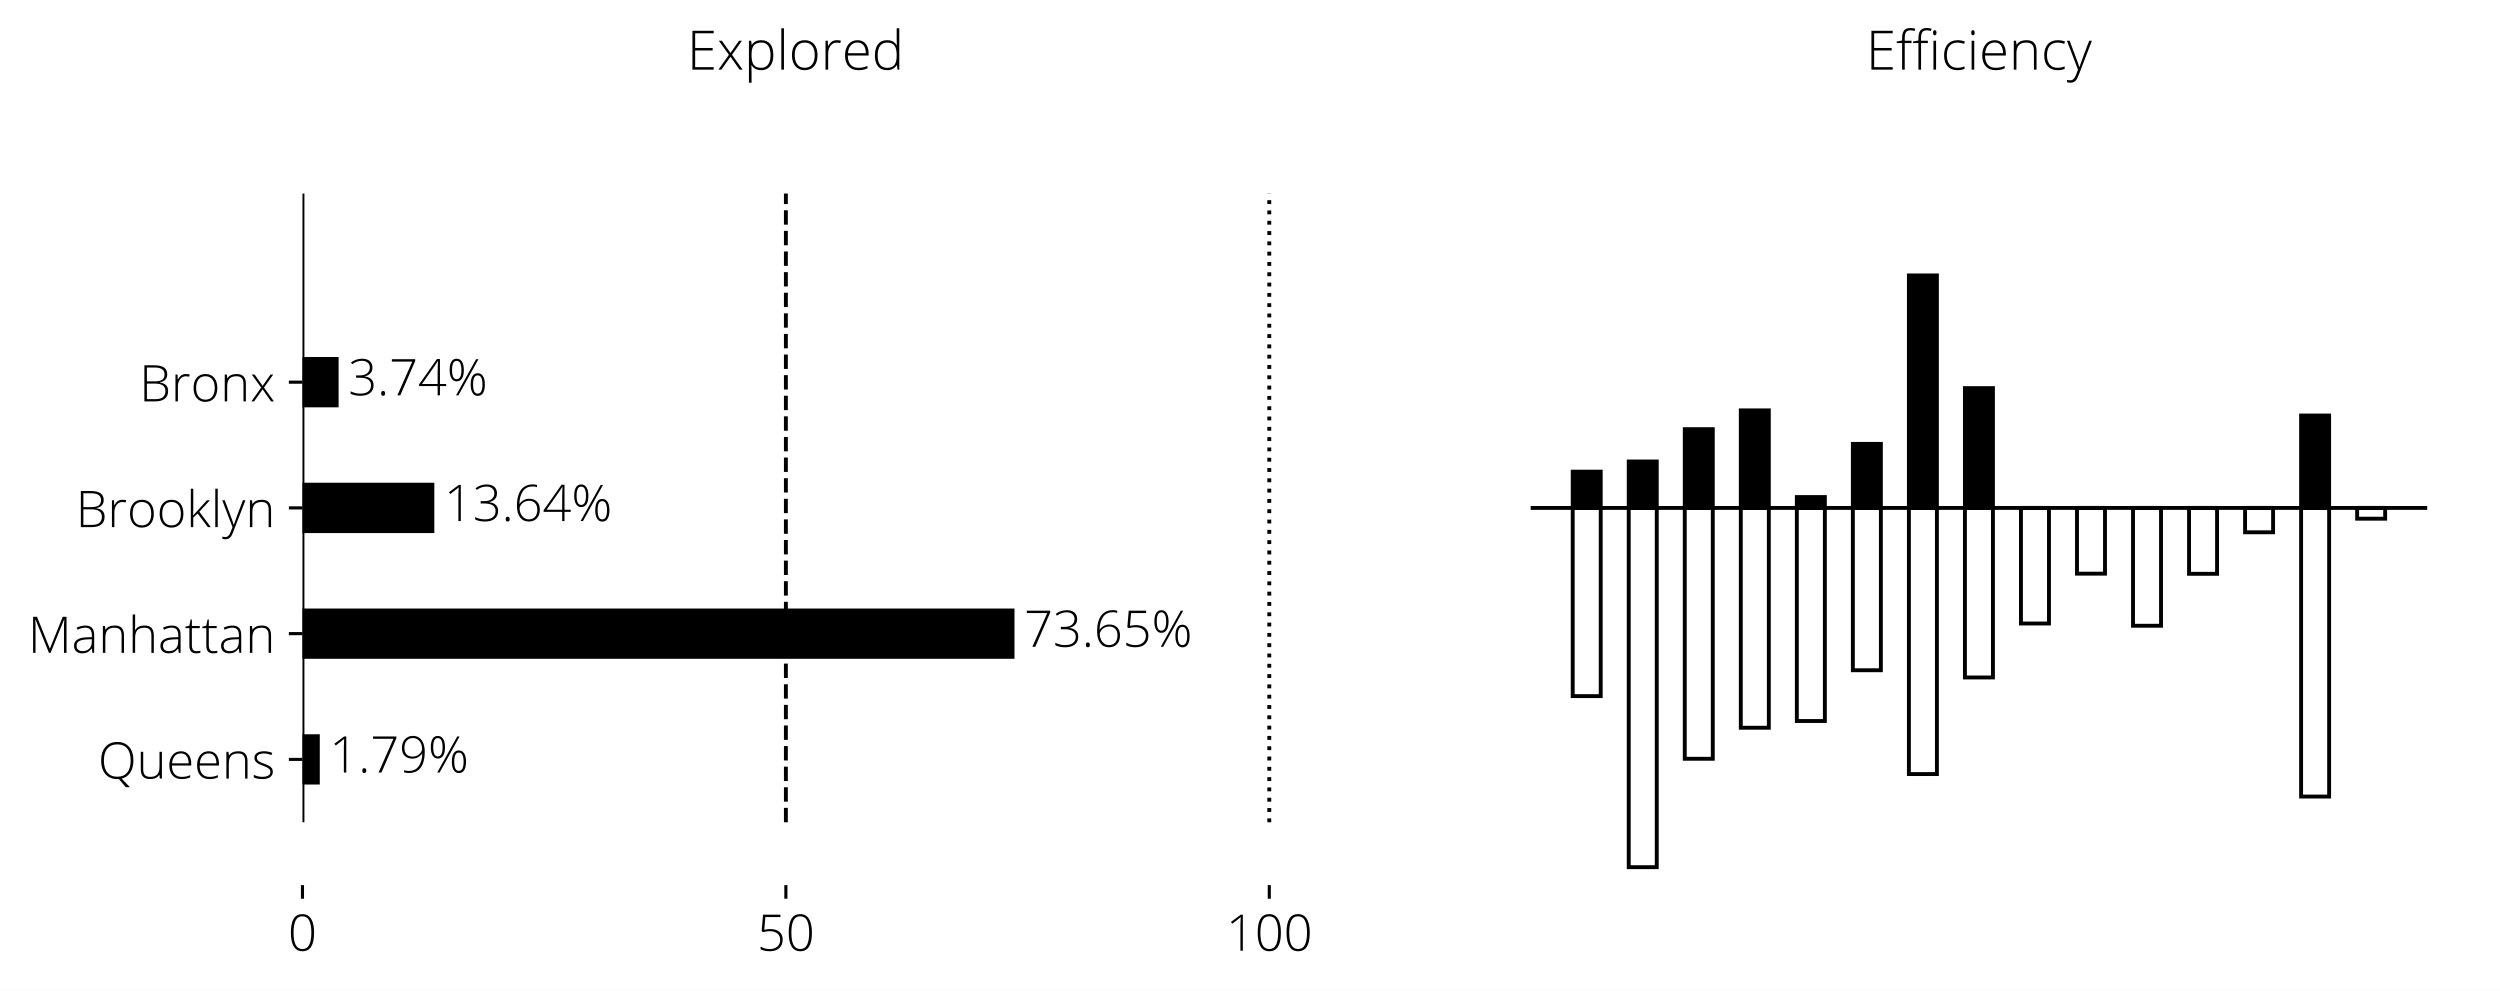
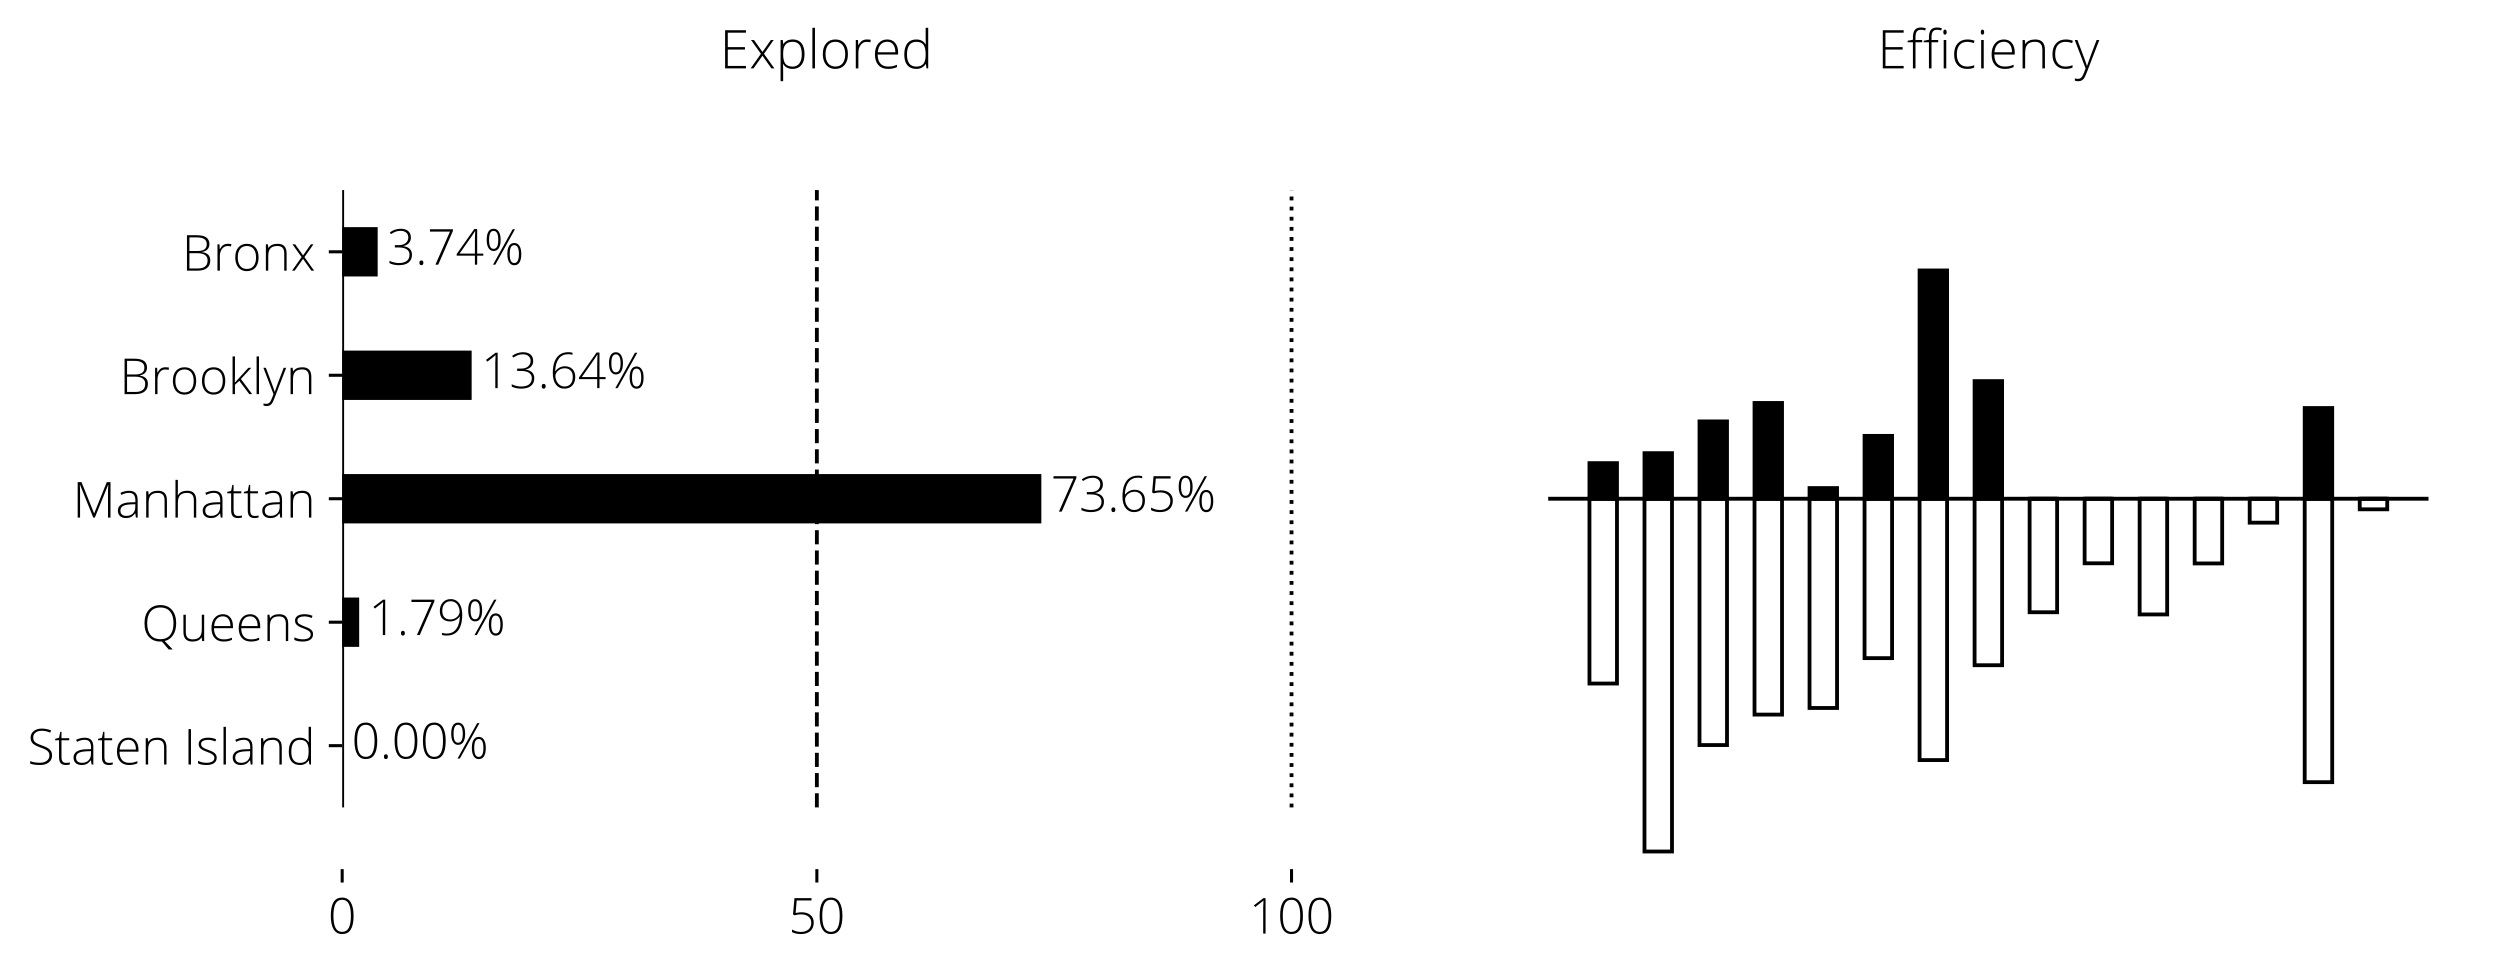
- <svg xmlns="http://www.w3.org/2000/svg" xmlns:xlink="http://www.w3.org/1999/xlink" width="642.994pt" height="254.856pt" viewBox="0 0 642.994 254.856" version="1.1">
+ <svg xmlns="http://www.w3.org/2000/svg" xmlns:xlink="http://www.w3.org/1999/xlink" width="654.828pt" height="254.856pt" viewBox="0 0 654.828 254.856" version="1.1">
  <defs>
    <style type="text/css">*{stroke-linejoin: round; stroke-linecap: butt}</style>
  </defs>
  <g id="figure_1">
    <g id="patch_1">
-       <path d="M 0 254.856  L 642.994 254.856  L 642.994 0  L 0 0  z " style="fill: #ffffff" />
+       <path d="M 0 254.856  L 654.828 254.856  L 654.828 0  L 0 0  z " style="fill: #ffffff" />
    </g>
    <g id="axes_1">
      <g id="patch_2">
-         <path d="M 77.794 227.654  L 331.431 227.654  L 331.431 33.614  L 77.794 33.614  L 77.794 227.654  z " style="fill: none" />
+         <path d="M 89.628 227.654  L 343.265 227.654  L 343.265 33.614  L 89.628 33.614  L 89.628 227.654  z " style="fill: none" />
      </g>
      <g id="patch_3">
-         <path d="M 77.794 201.782  L 82.246 201.782  L 82.246 188.846  L 77.794 188.846  z " clip-path="url(#p5eac865eca)" />
+         <path d="M 89.628 201.782  L 89.628 201.782  L 89.628 188.846  L 89.628 188.846  z " clip-path="url(#pdc3c9a7046)" />
      </g>
      <g id="patch_4">
-         <path d="M 77.794 169.442  L 260.924 169.442  L 260.924 156.506  L 77.794 156.506  z " clip-path="url(#p5eac865eca)" />
+         <path d="M 89.628 169.442  L 94.08 169.442  L 94.08 156.506  L 89.628 156.506  z " clip-path="url(#pdc3c9a7046)" />
      </g>
      <g id="patch_5">
-         <path d="M 77.794 137.102  L 111.706 137.102  L 111.706 124.166  L 77.794 124.166  z " clip-path="url(#p5eac865eca)" />
+         <path d="M 89.628 137.102  L 272.758 137.102  L 272.758 124.166  L 89.628 124.166  z " clip-path="url(#pdc3c9a7046)" />
      </g>
      <g id="patch_6">
-         <path d="M 77.794 104.762  L 87.092 104.762  L 87.092 91.826  L 77.794 91.826  z " clip-path="url(#p5eac865eca)" />
+         <path d="M 89.628 104.762  L 123.54 104.762  L 123.54 91.826  L 89.628 91.826  z " clip-path="url(#pdc3c9a7046)" />
+       </g>
+       <g id="patch_7">
+         <path d="M 89.628 72.422  L 98.926 72.422  L 98.926 59.486  L 89.628 59.486  z " clip-path="url(#pdc3c9a7046)" />
      </g>
      <g id="matplotlib.axis_1">
        <g id="xtick_1">
          <g id="line2d_1">
            <defs>
-               <path id="m9e44360893" d="M 0 0  L 0 3.5  " style="stroke: #000000; stroke-width: 0.8" />
+               <path id="mf86d883613" d="M 0 0  L 0 3.5  " style="stroke: #000000; stroke-width: 0.8" />
            </defs>
            <g>
-               <use xlink:href="#m9e44360893" x="77.794" y="227.654" style="stroke: #000000; stroke-width: 0.8" />
+               <use xlink:href="#mf86d883613" x="89.628" y="227.654" style="stroke: #000000; stroke-width: 0.8" />
            </g>
          </g>
          <g id="text_1">
-             <g transform="translate(74.0843 244.5322) scale(0.13 -0.13)">
+             <g transform="translate(85.91836 244.5322) scale(0.13 -0.13)">
              <defs>
                <path id="OpenSans-Light-30" d="M 3297 2297  Q 3297 1094 2930 515  Q 2563 -63 1819 -63  Q 1103 -63 731 532  Q 359 1128 359 2297  Q 359 3491 720 4066  Q 1081 4641 1819 4641  Q 2541 4641 2919 4045  Q 3297 3450 3297 2297  z M 697 2297  Q 697 1234 975 726  Q 1253 219 1819 219  Q 2409 219 2679 744  Q 2950 1269 2950 2297  Q 2950 3309 2679 3834  Q 2409 4359 1819 4359  Q 1228 4359 962 3834  Q 697 3309 697 2297  z " transform="scale(0.015625)" />
              </defs>
              <use xlink:href="#OpenSans-Light-30" />
            </g>
          </g>
        </g>
        <g id="xtick_2">
          <g id="line2d_2">
            <g>
-               <use xlink:href="#m9e44360893" x="202.126" y="227.654" style="stroke: #000000; stroke-width: 0.8" />
+               <use xlink:href="#mf86d883613" x="213.96" y="227.654" style="stroke: #000000; stroke-width: 0.8" />
            </g>
          </g>
          <g id="text_2">
-             <g transform="translate(194.7058 244.5322) scale(0.13 -0.13)">
+             <g transform="translate(206.5398 244.5322) scale(0.13 -0.13)">
              <defs>
                <path id="OpenSans-Light-35" d="M 1678 2747  Q 2409 2747 2829 2394  Q 3250 2041 3250 1422  Q 3250 719 2812 328  Q 2375 -63 1606 -63  Q 1266 -63 959 4  Q 653 72 447 197  L 447 519  Q 784 347 1046 280  Q 1309 213 1606 213  Q 2206 213 2568 530  Q 2931 847 2931 1388  Q 2931 1897 2578 2187  Q 2225 2478 1619 2478  Q 1213 2478 769 2356  L 581 2478  L 763 4569  L 2963 4569  L 2963 4269  L 1056 4269  L 916 2656  Q 1403 2747 1678 2747  z " transform="scale(0.015625)" />
              </defs>
              <use xlink:href="#OpenSans-Light-35" />
              <use xlink:href="#OpenSans-Light-30" x="57.08" />
            </g>
          </g>
        </g>
        <g id="xtick_3">
          <g id="line2d_3">
            <g>
-               <use xlink:href="#m9e44360893" x="326.457" y="227.654" style="stroke: #000000; stroke-width: 0.8" />
+               <use xlink:href="#mf86d883613" x="338.292" y="227.654" style="stroke: #000000; stroke-width: 0.8" />
            </g>
          </g>
          <g id="text_3">
-             <g transform="translate(315.3272 244.5322) scale(0.13 -0.13)">
+             <g transform="translate(327.1613 244.5322) scale(0.13 -0.13)">
              <defs>
                <path id="OpenSans-Light-31" d="M 2131 0  L 1825 0  L 1825 3328  Q 1825 3781 1863 4269  Q 1816 4222 1766 4178  Q 1716 4134 800 3419  L 622 3641  L 1863 4569  L 2131 4569  L 2131 0  z " transform="scale(0.015625)" />
              </defs>
              <use xlink:href="#OpenSans-Light-31" />
              <use xlink:href="#OpenSans-Light-30" x="57.08" />
              <use xlink:href="#OpenSans-Light-30" x="114.16" />
            </g>
          </g>
        </g>
      </g>
      <g id="matplotlib.axis_2">
        <g id="ytick_1">
          <g id="line2d_4">
            <defs>
-               <path id="m4285a553c4" d="M 0 0  L -3.5 0  " style="stroke: #000000; stroke-width: 0.8" />
+               <path id="m46cd24f8c4" d="M 0 0  L -3.5 0  " style="stroke: #000000; stroke-width: 0.8" />
            </defs>
            <g>
-               <use xlink:href="#m4285a553c4" x="77.794" y="195.314" style="stroke: #000000; stroke-width: 0.8" />
+               <use xlink:href="#m46cd24f8c4" x="89.628" y="195.314" style="stroke: #000000; stroke-width: 0.8" />
            </g>
          </g>
          <g id="text_4">
-             <g transform="translate(25.19687 200.2532) scale(0.13 -0.13)">
+             <g transform="translate(7.2 200.2532) scale(0.13 -0.13)">
+               <defs>
+                 <path id="OpenSans-Light-53" d="M 3169 1178  Q 3169 606 2748 271  Q 2328 -63 1631 -63  Q 794 -63 347 122  L 347 441  Q 841 231 1606 231  Q 2169 231 2498 489  Q 2828 747 2828 1166  Q 2828 1425 2718 1595  Q 2609 1766 2362 1906  Q 2116 2047 1638 2209  Q 938 2450 670 2729  Q 403 3009 403 3475  Q 403 3988 804 4311  Q 1206 4634 1838 4634  Q 2481 4634 3047 4391  L 2931 4116  Q 2363 4353 1844 4353  Q 1338 4353 1038 4118  Q 738 3884 738 3481  Q 738 3228 830 3065  Q 922 2903 1131 2773  Q 1341 2644 1850 2463  Q 2384 2278 2653 2104  Q 2922 1931 3045 1711  Q 3169 1491 3169 1178  z " transform="scale(0.015625)" />
+                 <path id="OpenSans-Light-74" d="M 1466 213  Q 1759 213 1978 263  L 1978 13  Q 1753 -63 1459 -63  Q 1009 -63 795 178  Q 581 419 581 934  L 581 3128  L 78 3128  L 78 3309  L 581 3450  L 738 4219  L 897 4219  L 897 3397  L 1894 3397  L 1894 3128  L 897 3128  L 897 978  Q 897 588 1034 400  Q 1172 213 1466 213  z " transform="scale(0.015625)" />
+                 <path id="OpenSans-Light-61" d="M 2631 0  L 2553 538  L 2528 538  Q 2272 209 2001 73  Q 1731 -63 1363 -63  Q 863 -63 584 193  Q 306 450 306 903  Q 306 1400 720 1675  Q 1134 1950 1919 1966  L 2566 1984  L 2566 2209  Q 2566 2694 2369 2941  Q 2172 3188 1734 3188  Q 1263 3188 756 2925  L 641 3194  Q 1200 3456 1747 3456  Q 2306 3456 2582 3165  Q 2859 2875 2859 2259  L 2859 0  L 2631 0  z M 1381 219  Q 1925 219 2239 530  Q 2553 841 2553 1394  L 2553 1728  L 1959 1703  Q 1244 1669 939 1480  Q 634 1291 634 891  Q 634 572 829 395  Q 1025 219 1381 219  z " transform="scale(0.015625)" />
+                 <path id="OpenSans-Light-65" d="M 1941 -63  Q 1200 -63 786 393  Q 372 850 372 1672  Q 372 2484 772 2973  Q 1172 3463 1850 3463  Q 2450 3463 2797 3044  Q 3144 2625 3144 1906  L 3144 1656  L 697 1656  Q 703 956 1023 587  Q 1344 219 1941 219  Q 2231 219 2451 259  Q 2672 300 3009 434  L 3009 153  Q 2722 28 2478 -17  Q 2234 -63 1941 -63  z M 1850 3188  Q 1359 3188 1062 2864  Q 766 2541 716 1931  L 2816 1931  Q 2816 2522 2559 2855  Q 2303 3188 1850 3188  z " transform="scale(0.015625)" />
+                 <path id="OpenSans-Light-6e" d="M 2938 0  L 2938 2203  Q 2938 2716 2722 2948  Q 2506 3181 2053 3181  Q 1444 3181 1161 2873  Q 878 2566 878 1875  L 878 0  L 569 0  L 569 3397  L 831 3397  L 891 2931  L 909 2931  Q 1241 3463 2088 3463  Q 3244 3463 3244 2222  L 3244 0  L 2938 0  z " transform="scale(0.015625)" />
+                 <path id="OpenSans-Light-20" transform="scale(0.015625)" />
+                 <path id="OpenSans-Light-49" d="M 647 0  L 647 4569  L 966 4569  L 966 0  L 647 0  z " transform="scale(0.015625)" />
+                 <path id="OpenSans-Light-73" d="M 2675 884  Q 2675 428 2328 182  Q 1981 -63 1344 -63  Q 663 -63 263 147  L 263 481  Q 775 225 1344 225  Q 1847 225 2108 392  Q 2369 559 2369 838  Q 2369 1094 2161 1269  Q 1953 1444 1478 1613  Q 969 1797 762 1930  Q 556 2063 451 2230  Q 347 2397 347 2638  Q 347 3019 667 3241  Q 988 3463 1563 3463  Q 2113 3463 2606 3256  L 2491 2975  Q 1991 3181 1563 3181  Q 1147 3181 903 3043  Q 659 2906 659 2663  Q 659 2397 848 2237  Q 1038 2078 1588 1881  Q 2047 1716 2256 1583  Q 2466 1450 2570 1281  Q 2675 1113 2675 884  z " transform="scale(0.015625)" />
+                 <path id="OpenSans-Light-6c" d="M 878 0  L 569 0  L 569 4863  L 878 4863  L 878 0  z " transform="scale(0.015625)" />
+                 <path id="OpenSans-Light-64" d="M 1813 3463  Q 2181 3463 2450 3328  Q 2719 3194 2931 2869  L 2950 2869  Q 2931 3263 2931 3641  L 2931 4863  L 3238 4863  L 3238 0  L 3034 0  L 2956 519  L 2931 519  Q 2544 -63 1819 -63  Q 1116 -63 744 375  Q 372 813 372 1650  Q 372 2531 740 2997  Q 1109 3463 1813 3463  z M 1813 3181  Q 1256 3181 976 2790  Q 697 2400 697 1656  Q 697 213 1819 213  Q 2394 213 2662 547  Q 2931 881 2931 1650  L 2931 1703  Q 2931 2491 2667 2836  Q 2403 3181 1813 3181  z " transform="scale(0.015625)" />
+               </defs>
+               <use xlink:href="#OpenSans-Light-53" />
+               <use xlink:href="#OpenSans-Light-74" x="54.492" />
+               <use xlink:href="#OpenSans-Light-61" x="87.988" />
+               <use xlink:href="#OpenSans-Light-74" x="140.967" />
+               <use xlink:href="#OpenSans-Light-65" x="174.463" />
+               <use xlink:href="#OpenSans-Light-6e" x="229.346" />
+               <use xlink:href="#OpenSans-Light-20" x="288.33" />
+               <use xlink:href="#OpenSans-Light-49" x="314.307" />
+               <use xlink:href="#OpenSans-Light-73" x="339.502" />
+               <use xlink:href="#OpenSans-Light-6c" x="386.084" />
+               <use xlink:href="#OpenSans-Light-61" x="408.691" />
+               <use xlink:href="#OpenSans-Light-6e" x="461.67" />
+               <use xlink:href="#OpenSans-Light-64" x="520.654" />
+             </g>
+           </g>
+         </g>
+         <g id="ytick_2">
+           <g id="line2d_5">
+             <g>
+               <use xlink:href="#m46cd24f8c4" x="89.628" y="162.974" style="stroke: #000000; stroke-width: 0.8" />
+             </g>
+           </g>
+           <g id="text_5">
+             <g transform="translate(37.03094 167.9132) scale(0.13 -0.13)">
              <defs>
                <path id="OpenSans-Light-51" d="M 4488 2291  Q 4488 1372 4094 770  Q 3700 169 3003 0  L 4044 -1088  L 3525 -1088  L 2644 -56  L 2541 -63  L 2444 -63  Q 1491 -63 947 570  Q 403 1203 403 2297  Q 403 3388 951 4014  Q 1500 4641 2450 4641  Q 3406 4641 3947 4011  Q 4488 3381 4488 2291  z M 750 2291  Q 750 1309 1187 773  Q 1625 238 2444 238  Q 3269 238 3705 769  Q 4141 1300 4141 2291  Q 4141 3278 3705 3804  Q 3269 4331 2450 4331  Q 1634 4331 1192 3800  Q 750 3269 750 2291  z " transform="scale(0.015625)" />
                <path id="OpenSans-Light-75" d="M 838 3397  L 838 1197  Q 838 684 1053 451  Q 1269 219 1722 219  Q 2328 219 2614 525  Q 2900 831 2900 1522  L 2900 3397  L 3206 3397  L 3206 0  L 2944 0  L 2888 469  L 2869 469  Q 2538 -63 1691 -63  Q 531 -63 531 1178  L 531 3397  L 838 3397  z " transform="scale(0.015625)" />
-                 <path id="OpenSans-Light-65" d="M 1941 -63  Q 1200 -63 786 393  Q 372 850 372 1672  Q 372 2484 772 2973  Q 1172 3463 1850 3463  Q 2450 3463 2797 3044  Q 3144 2625 3144 1906  L 3144 1656  L 697 1656  Q 703 956 1023 587  Q 1344 219 1941 219  Q 2231 219 2451 259  Q 2672 300 3009 434  L 3009 153  Q 2722 28 2478 -17  Q 2234 -63 1941 -63  z M 1850 3188  Q 1359 3188 1062 2864  Q 766 2541 716 1931  L 2816 1931  Q 2816 2522 2559 2855  Q 2303 3188 1850 3188  z " transform="scale(0.015625)" />
-                 <path id="OpenSans-Light-6e" d="M 2938 0  L 2938 2203  Q 2938 2716 2722 2948  Q 2506 3181 2053 3181  Q 1444 3181 1161 2873  Q 878 2566 878 1875  L 878 0  L 569 0  L 569 3397  L 831 3397  L 891 2931  L 909 2931  Q 1241 3463 2088 3463  Q 3244 3463 3244 2222  L 3244 0  L 2938 0  z " transform="scale(0.015625)" />
-                 <path id="OpenSans-Light-73" d="M 2675 884  Q 2675 428 2328 182  Q 1981 -63 1344 -63  Q 663 -63 263 147  L 263 481  Q 775 225 1344 225  Q 1847 225 2108 392  Q 2369 559 2369 838  Q 2369 1094 2161 1269  Q 1953 1444 1478 1613  Q 969 1797 762 1930  Q 556 2063 451 2230  Q 347 2397 347 2638  Q 347 3019 667 3241  Q 988 3463 1563 3463  Q 2113 3463 2606 3256  L 2491 2975  Q 1991 3181 1563 3181  Q 1147 3181 903 3043  Q 659 2906 659 2663  Q 659 2397 848 2237  Q 1038 2078 1588 1881  Q 2047 1716 2256 1583  Q 2466 1450 2570 1281  Q 2675 1113 2675 884  z " transform="scale(0.015625)" />
              </defs>
              <use xlink:href="#OpenSans-Light-51" />
              <use xlink:href="#OpenSans-Light-75" x="76.416" />
              <use xlink:href="#OpenSans-Light-65" x="135.4" />
              <use xlink:href="#OpenSans-Light-65" x="190.283" />
              <use xlink:href="#OpenSans-Light-6e" x="245.166" />
              <use xlink:href="#OpenSans-Light-73" x="304.15" />
            </g>
          </g>
        </g>
-         <g id="ytick_2">
-           <g id="line2d_5">
-             <g>
-               <use xlink:href="#m4285a553c4" x="77.794" y="162.974" style="stroke: #000000; stroke-width: 0.8" />
-             </g>
-           </g>
-           <g id="text_5">
-             <g transform="translate(7.2 167.9132) scale(0.13 -0.13)">
+         <g id="ytick_3">
+           <g id="line2d_6">
+             <g>
+               <use xlink:href="#m46cd24f8c4" x="89.628" y="130.634" style="stroke: #000000; stroke-width: 0.8" />
+             </g>
+           </g>
+           <g id="text_6">
+             <g transform="translate(19.03406 135.5732) scale(0.13 -0.13)">
              <defs>
                <path id="OpenSans-Light-4d" d="M 2656 0  L 953 4219  L 928 4219  Q 953 3831 953 3425  L 953 0  L 647 0  L 647 4569  L 1141 4569  L 2759 550  L 2778 550  L 4397 4569  L 4878 4569  L 4878 0  L 4556 0  L 4556 3463  Q 4556 3825 4594 4213  L 4569 4213  L 2859 0  L 2656 0  z " transform="scale(0.015625)" />
-                 <path id="OpenSans-Light-61" d="M 2631 0  L 2553 538  L 2528 538  Q 2272 209 2001 73  Q 1731 -63 1363 -63  Q 863 -63 584 193  Q 306 450 306 903  Q 306 1400 720 1675  Q 1134 1950 1919 1966  L 2566 1984  L 2566 2209  Q 2566 2694 2369 2941  Q 2172 3188 1734 3188  Q 1263 3188 756 2925  L 641 3194  Q 1200 3456 1747 3456  Q 2306 3456 2582 3165  Q 2859 2875 2859 2259  L 2859 0  L 2631 0  z M 1381 219  Q 1925 219 2239 530  Q 2553 841 2553 1394  L 2553 1728  L 1959 1703  Q 1244 1669 939 1480  Q 634 1291 634 891  Q 634 572 829 395  Q 1025 219 1381 219  z " transform="scale(0.015625)" />
                <path id="OpenSans-Light-68" d="M 2938 0  L 2938 2203  Q 2938 2716 2722 2948  Q 2506 3181 2053 3181  Q 1444 3181 1161 2873  Q 878 2566 878 1875  L 878 0  L 569 0  L 569 4863  L 878 4863  L 878 3316  L 863 2881  L 884 2881  Q 1075 3188 1365 3325  Q 1656 3463 2088 3463  Q 3244 3463 3244 2222  L 3244 0  L 2938 0  z " transform="scale(0.015625)" />
-                 <path id="OpenSans-Light-74" d="M 1466 213  Q 1759 213 1978 263  L 1978 13  Q 1753 -63 1459 -63  Q 1009 -63 795 178  Q 581 419 581 934  L 581 3128  L 78 3128  L 78 3309  L 581 3450  L 738 4219  L 897 4219  L 897 3397  L 1894 3397  L 1894 3128  L 897 3128  L 897 978  Q 897 588 1034 400  Q 1172 213 1466 213  z " transform="scale(0.015625)" />
              </defs>
              <use xlink:href="#OpenSans-Light-4d" />
              <use xlink:href="#OpenSans-Light-61" x="86.279" />
              <use xlink:href="#OpenSans-Light-6e" x="139.258" />
              <use xlink:href="#OpenSans-Light-68" x="198.242" />
              <use xlink:href="#OpenSans-Light-61" x="257.227" />
              <use xlink:href="#OpenSans-Light-74" x="310.205" />
              <use xlink:href="#OpenSans-Light-74" x="343.701" />
              <use xlink:href="#OpenSans-Light-61" x="377.197" />
              <use xlink:href="#OpenSans-Light-6e" x="430.176" />
            </g>
          </g>
        </g>
-         <g id="ytick_3">
-           <g id="line2d_6">
-             <g>
-               <use xlink:href="#m4285a553c4" x="77.794" y="130.634" style="stroke: #000000; stroke-width: 0.8" />
-             </g>
-           </g>
-           <g id="text_6">
-             <g transform="translate(19.48297 135.5732) scale(0.13 -0.13)">
+         <g id="ytick_4">
+           <g id="line2d_7">
+             <g>
+               <use xlink:href="#m46cd24f8c4" x="89.628" y="98.294" style="stroke: #000000; stroke-width: 0.8" />
+             </g>
+           </g>
+           <g id="text_7">
+             <g transform="translate(31.31703 103.2332) scale(0.13 -0.13)">
              <defs>
                <path id="OpenSans-Light-42" d="M 647 4569  L 1900 4569  Q 2747 4569 3144 4281  Q 3541 3994 3541 3413  Q 3541 3016 3298 2752  Q 3056 2488 2591 2413  L 2591 2394  Q 3138 2313 3395 2048  Q 3653 1784 3653 1313  Q 3653 681 3234 340  Q 2816 0 2047 0  L 647 0  L 647 4569  z M 966 2534  L 1972 2534  Q 2616 2534 2908 2748  Q 3200 2963 3200 3419  Q 3200 3875 2870 4081  Q 2541 4288 1888 4288  L 966 4288  L 966 2534  z M 966 2253  L 966 281  L 2041 281  Q 3309 281 3309 1313  Q 3309 2253 1972 2253  L 966 2253  z " transform="scale(0.015625)" />
                <path id="OpenSans-Light-72" d="M 1906 3463  Q 2122 3463 2369 3419  L 2309 3122  Q 2097 3175 1869 3175  Q 1434 3175 1156 2806  Q 878 2438 878 1875  L 878 0  L 569 0  L 569 3397  L 831 3397  L 863 2784  L 884 2784  Q 1094 3159 1331 3311  Q 1569 3463 1906 3463  z " transform="scale(0.015625)" />
                <path id="OpenSans-Light-6f" d="M 3378 1703  Q 3378 872 2975 404  Q 2572 -63 1863 -63  Q 1416 -63 1075 153  Q 734 369 553 772  Q 372 1175 372 1703  Q 372 2534 775 2998  Q 1178 3463 1881 3463  Q 2581 3463 2979 2992  Q 3378 2522 3378 1703  z M 697 1703  Q 697 1003 1005 611  Q 1313 219 1875 219  Q 2438 219 2745 611  Q 3053 1003 3053 1703  Q 3053 2406 2742 2793  Q 2431 3181 1869 3181  Q 1306 3181 1001 2795  Q 697 2409 697 1703  z " transform="scale(0.015625)" />
                <path id="OpenSans-Light-6b" d="M 872 1491  L 2606 3397  L 2981 3397  L 1644 1947  L 3097 0  L 2725 0  L 1434 1716  L 878 1209  L 878 0  L 569 0  L 569 4863  L 878 4863  L 878 2425  L 856 1491  L 872 1491  z " transform="scale(0.015625)" />
-                 <path id="OpenSans-Light-6c" d="M 878 0  L 569 0  L 569 4863  L 878 4863  L 878 0  z " transform="scale(0.015625)" />
                <path id="OpenSans-Light-79" d="M 0 3397  L 319 3397  L 1038 1491  Q 1366 613 1453 306  L 1472 306  Q 1603 709 1900 1509  L 2619 3397  L 2938 3397  L 1416 -550  Q 1231 -1031 1106 -1200  Q 981 -1369 814 -1453  Q 647 -1538 409 -1538  Q 231 -1538 13 -1472  L 13 -1203  Q 194 -1253 403 -1253  Q 563 -1253 684 -1178  Q 806 -1103 904 -945  Q 1003 -788 1133 -445  Q 1263 -103 1300 0  L 0 3397  z " transform="scale(0.015625)" />
              </defs>
              <use xlink:href="#OpenSans-Light-42" />
              <use xlink:href="#OpenSans-Light-72" x="62.695" />
              <use xlink:href="#OpenSans-Light-6f" x="101.611" />
              <use xlink:href="#OpenSans-Light-6f" x="160.205" />
              <use xlink:href="#OpenSans-Light-6b" x="218.799" />
              <use xlink:href="#OpenSans-Light-6c" x="267.188" />
              <use xlink:href="#OpenSans-Light-79" x="289.795" />
              <use xlink:href="#OpenSans-Light-6e" x="335.693" />
            </g>
          </g>
        </g>
-         <g id="ytick_4">
-           <g id="line2d_7">
-             <g>
-               <use xlink:href="#m4285a553c4" x="77.794" y="98.294" style="stroke: #000000; stroke-width: 0.8" />
-             </g>
-           </g>
-           <g id="text_7">
-             <g transform="translate(35.82234 103.2332) scale(0.13 -0.13)">
+         <g id="ytick_5">
+           <g id="line2d_8">
+             <g>
+               <use xlink:href="#m46cd24f8c4" x="89.628" y="65.954" style="stroke: #000000; stroke-width: 0.8" />
+             </g>
+           </g>
+           <g id="text_8">
+             <g transform="translate(47.65641 70.89317) scale(0.13 -0.13)">
              <defs>
                <path id="OpenSans-Light-78" d="M 1403 1747  L 219 3397  L 575 3397  L 1588 1966  L 2591 3397  L 2931 3397  L 1766 1747  L 3016 0  L 2656 0  L 1588 1516  L 513 0  L 172 0  L 1403 1747  z " transform="scale(0.015625)" />
              </defs>
              <use xlink:href="#OpenSans-Light-42" />
              <use xlink:href="#OpenSans-Light-72" x="62.695" />
              <use xlink:href="#OpenSans-Light-6f" x="101.611" />
              <use xlink:href="#OpenSans-Light-6e" x="160.205" />
              <use xlink:href="#OpenSans-Light-78" x="219.189" />
            </g>
          </g>
        </g>
      </g>
      <g id="LineCollection_1">
-         <path d="M 77.794 211.484  L 77.794 49.784  " clip-path="url(#p5eac865eca)" style="fill: none; stroke: #000000" />
+         <path d="M 89.628 211.484  L 89.628 49.784  " clip-path="url(#pdc3c9a7046)" style="fill: none; stroke: #000000" />
      </g>
      <g id="LineCollection_2">
-         <path d="M 202.126 211.484  L 202.126 49.784  " clip-path="url(#p5eac865eca)" style="fill: none; stroke-dasharray: 3.7,1.6; stroke-dashoffset: 0; stroke: #000000" />
+         <path d="M 213.96 211.484  L 213.96 49.784  " clip-path="url(#pdc3c9a7046)" style="fill: none; stroke-dasharray: 3.7,1.6; stroke-dashoffset: 0; stroke: #000000" />
      </g>
      <g id="LineCollection_3">
-         <path d="M 326.457 211.484  L 326.457 49.784  " clip-path="url(#p5eac865eca)" style="fill: none; stroke-dasharray: 1,1.65; stroke-dashoffset: 0; stroke: #000000" />
-       </g>
-       <g id="text_8">
-         <g transform="translate(84.73274 198.6911) scale(0.13 -0.13)">
+         <path d="M 338.292 211.484  L 338.292 49.784  " clip-path="url(#pdc3c9a7046)" style="fill: none; stroke-dasharray: 1,1.65; stroke-dashoffset: 0; stroke: #000000" />
+       </g>
+       <g id="text_9">
+         <g transform="translate(92.11507 198.6911) scale(0.13 -0.13)">
          <defs>
            <path id="OpenSans-Light-2e" d="M 506 244  Q 506 550 756 550  Q 1013 550 1013 244  Q 1013 -63 756 -63  Q 506 -63 506 244  z " transform="scale(0.015625)" />
+             <path id="OpenSans-Light-25" d="M 659 3206  Q 659 2625 800 2333  Q 941 2041 1241 2041  Q 1844 2041 1844 3206  Q 1844 3781 1689 4070  Q 1534 4359 1241 4359  Q 941 4359 800 4070  Q 659 3781 659 3206  z M 2150 3206  Q 2150 2500 1915 2133  Q 1681 1766 1241 1766  Q 825 1766 589 2142  Q 353 2519 353 3206  Q 353 3903 578 4268  Q 803 4634 1241 4634  Q 1675 4634 1912 4257  Q 2150 3881 2150 3206  z M 3322 1369  Q 3322 791 3462 502  Q 3603 213 3903 213  Q 4506 213 4506 1369  Q 4506 2522 3903 2522  Q 3603 2522 3462 2236  Q 3322 1950 3322 1369  z M 4813 1369  Q 4813 663 4581 295  Q 4350 -72 3909 -72  Q 3484 -72 3250 308  Q 3016 688 3016 1369  Q 3016 2072 3245 2434  Q 3475 2797 3909 2797  Q 4338 2797 4575 2422  Q 4813 2047 4813 1369  z M 4000 4569  L 1466 0  L 1166 0  L 3700 4569  L 4000 4569  z " transform="scale(0.015625)" />
+           </defs>
+           <use xlink:href="#OpenSans-Light-30" />
+           <use xlink:href="#OpenSans-Light-2e" x="57.08" />
+           <use xlink:href="#OpenSans-Light-30" x="80.859" />
+           <use xlink:href="#OpenSans-Light-30" x="137.939" />
+           <use xlink:href="#OpenSans-Light-25" x="195.02" />
+         </g>
+       </g>
+       <g id="text_10">
+         <g transform="translate(96.5668 166.3511) scale(0.13 -0.13)">
+           <defs>
            <path id="OpenSans-Light-37" d="M 1044 0  L 2925 4269  L 341 4269  L 341 4569  L 3297 4569  L 3297 4341  L 1409 0  L 1044 0  z " transform="scale(0.015625)" />
            <path id="OpenSans-Light-39" d="M 3238 2631  Q 3238 1731 3002 1125  Q 2766 519 2314 228  Q 1863 -63 1222 -63  Q 897 -63 622 19  L 622 288  Q 756 244 945 220  Q 1134 197 1234 197  Q 2006 197 2443 755  Q 2881 1313 2931 2381  L 2894 2381  Q 2666 2081 2350 1920  Q 2034 1759 1691 1759  Q 1056 1759 701 2109  Q 347 2459 347 3103  Q 347 3791 736 4216  Q 1125 4641 1747 4641  Q 2197 4641 2534 4405  Q 2872 4169 3055 3712  Q 3238 3256 3238 2631  z M 1747 4366  Q 1253 4366 959 4033  Q 666 3700 666 3122  Q 666 2578 937 2297  Q 1209 2016 1716 2016  Q 2031 2016 2304 2156  Q 2578 2297 2739 2530  Q 2900 2763 2900 3003  Q 2900 3369 2754 3687  Q 2609 4006 2348 4186  Q 2088 4366 1747 4366  z " transform="scale(0.015625)" />
-             <path id="OpenSans-Light-25" d="M 659 3206  Q 659 2625 800 2333  Q 941 2041 1241 2041  Q 1844 2041 1844 3206  Q 1844 3781 1689 4070  Q 1534 4359 1241 4359  Q 941 4359 800 4070  Q 659 3781 659 3206  z M 2150 3206  Q 2150 2500 1915 2133  Q 1681 1766 1241 1766  Q 825 1766 589 2142  Q 353 2519 353 3206  Q 353 3903 578 4268  Q 803 4634 1241 4634  Q 1675 4634 1912 4257  Q 2150 3881 2150 3206  z M 3322 1369  Q 3322 791 3462 502  Q 3603 213 3903 213  Q 4506 213 4506 1369  Q 4506 2522 3903 2522  Q 3603 2522 3462 2236  Q 3322 1950 3322 1369  z M 4813 1369  Q 4813 663 4581 295  Q 4350 -72 3909 -72  Q 3484 -72 3250 308  Q 3016 688 3016 1369  Q 3016 2072 3245 2434  Q 3475 2797 3909 2797  Q 4338 2797 4575 2422  Q 4813 2047 4813 1369  z M 4000 4569  L 1466 0  L 1166 0  L 3700 4569  L 4000 4569  z " transform="scale(0.015625)" />
          </defs>
          <use xlink:href="#OpenSans-Light-31" />
          <use xlink:href="#OpenSans-Light-2e" x="57.08" />
          <use xlink:href="#OpenSans-Light-37" x="80.859" />
          <use xlink:href="#OpenSans-Light-39" x="137.939" />
          <use xlink:href="#OpenSans-Light-25" x="195.02" />
        </g>
      </g>
-       <g id="text_9">
-         <g transform="translate(263.4101 166.3511) scale(0.13 -0.13)">
+       <g id="text_11">
+         <g transform="translate(275.2442 134.0111) scale(0.13 -0.13)">
          <defs>
            <path id="OpenSans-Light-33" d="M 3059 3494  Q 3059 3069 2792 2778  Q 2525 2488 2075 2406  L 2075 2388  Q 2625 2319 2912 2037  Q 3200 1756 3200 1281  Q 3200 641 2764 289  Q 2328 -63 1509 -63  Q 813 -63 294 197  L 294 506  Q 556 369 882 291  Q 1209 213 1497 213  Q 2188 213 2534 492  Q 2881 772 2881 1281  Q 2881 1734 2526 1978  Q 2172 2222 1484 2222  L 991 2222  L 991 2522  L 1491 2522  Q 2059 2522 2392 2792  Q 2725 3063 2725 3525  Q 2725 3906 2454 4136  Q 2184 4366 1747 4366  Q 1406 4366 1125 4270  Q 844 4175 494 3944  L 341 4153  Q 606 4375 981 4504  Q 1356 4634 1741 4634  Q 2372 4634 2715 4336  Q 3059 4038 3059 3494  z " transform="scale(0.015625)" />
            <path id="OpenSans-Light-36" d="M 409 1947  Q 409 2838 651 3445  Q 894 4053 1339 4347  Q 1784 4641 2413 4641  Q 2706 4641 2950 4569  L 2950 4294  Q 2722 4378 2400 4378  Q 1628 4378 1198 3822  Q 769 3266 716 2203  L 756 2203  Q 994 2509 1300 2665  Q 1606 2822 1947 2822  Q 2588 2822 2948 2456  Q 3309 2091 3309 1447  Q 3309 747 2929 342  Q 2550 -63 1906 -63  Q 1213 -63 811 467  Q 409 997 409 1947  z M 1906 213  Q 2419 213 2703 534  Q 2988 856 2988 1453  Q 2988 1978 2706 2272  Q 2425 2566 1941 2566  Q 1622 2566 1348 2425  Q 1075 2284 912 2051  Q 750 1819 750 1575  Q 750 1228 904 908  Q 1059 588 1323 400  Q 1588 213 1906 213  z " transform="scale(0.015625)" />
          </defs>
          <use xlink:href="#OpenSans-Light-37" />
          <use xlink:href="#OpenSans-Light-33" x="57.08" />
          <use xlink:href="#OpenSans-Light-2e" x="114.16" />
          <use xlink:href="#OpenSans-Light-36" x="137.939" />
          <use xlink:href="#OpenSans-Light-35" x="195.02" />
          <use xlink:href="#OpenSans-Light-25" x="252.1" />
        </g>
      </g>
-       <g id="text_10">
-         <g transform="translate(114.1922 134.0111) scale(0.13 -0.13)">
+       <g id="text_12">
+         <g transform="translate(126.0263 101.6711) scale(0.13 -0.13)">
          <defs>
            <path id="OpenSans-Light-34" d="M 3566 1166  L 2778 1166  L 2778 0  L 2484 0  L 2484 1166  L 134 1166  L 134 1375  L 2400 4594  L 2778 4594  L 2778 1434  L 3566 1434  L 3566 1166  z M 2484 1434  L 2484 2741  Q 2484 3684 2528 4325  L 2503 4325  Q 2441 4209 2119 3738  L 506 1434  L 2484 1434  z " transform="scale(0.015625)" />
          </defs>
          <use xlink:href="#OpenSans-Light-31" />
          <use xlink:href="#OpenSans-Light-33" x="57.08" />
          <use xlink:href="#OpenSans-Light-2e" x="114.16" />
          <use xlink:href="#OpenSans-Light-36" x="137.939" />
          <use xlink:href="#OpenSans-Light-34" x="195.02" />
          <use xlink:href="#OpenSans-Light-25" x="252.1" />
        </g>
      </g>
-       <g id="text_11">
-         <g transform="translate(89.57902 101.6711) scale(0.13 -0.13)">
+       <g id="text_13">
+         <g transform="translate(101.4131 69.33114) scale(0.13 -0.13)">
          <use xlink:href="#OpenSans-Light-33" />
          <use xlink:href="#OpenSans-Light-2e" x="57.08" />
          <use xlink:href="#OpenSans-Light-37" x="80.859" />
          <use xlink:href="#OpenSans-Light-34" x="137.939" />
          <use xlink:href="#OpenSans-Light-25" x="195.02" />
        </g>
      </g>
-       <g id="text_12">
-         <g transform="translate(176.6804 17.91219) scale(0.14 -0.14)">
+       <g id="text_14">
+         <g transform="translate(188.5144 17.91219) scale(0.14 -0.14)">
          <defs>
            <path id="OpenSans-Light-45" d="M 3144 0  L 647 0  L 647 4569  L 3144 4569  L 3144 4275  L 966 4275  L 966 2547  L 3022 2547  L 3022 2253  L 966 2253  L 966 294  L 3144 294  L 3144 0  z " transform="scale(0.015625)" />
            <path id="OpenSans-Light-70" d="M 2022 -63  Q 1238 -63 878 525  L 856 525  L 866 263  Q 878 31 878 -244  L 878 -1538  L 569 -1538  L 569 3397  L 831 3397  L 891 2913  L 909 2913  Q 1259 3463 2028 3463  Q 2716 3463 3077 3011  Q 3438 2559 3438 1697  Q 3438 859 3058 398  Q 2678 -63 2022 -63  z M 2016 213  Q 2538 213 2823 600  Q 3109 988 3109 1684  Q 3109 3181 2028 3181  Q 1434 3181 1156 2854  Q 878 2528 878 1791  L 878 1691  Q 878 894 1145 553  Q 1413 213 2016 213  z " transform="scale(0.015625)" />
-             <path id="OpenSans-Light-64" d="M 1813 3463  Q 2181 3463 2450 3328  Q 2719 3194 2931 2869  L 2950 2869  Q 2931 3263 2931 3641  L 2931 4863  L 3238 4863  L 3238 0  L 3034 0  L 2956 519  L 2931 519  Q 2544 -63 1819 -63  Q 1116 -63 744 375  Q 372 813 372 1650  Q 372 2531 740 2997  Q 1109 3463 1813 3463  z M 1813 3181  Q 1256 3181 976 2790  Q 697 2400 697 1656  Q 697 213 1819 213  Q 2394 213 2662 547  Q 2931 881 2931 1650  L 2931 1703  Q 2931 2491 2667 2836  Q 2403 3181 1813 3181  z " transform="scale(0.015625)" />
          </defs>
          <use xlink:href="#OpenSans-Light-45" />
          <use xlink:href="#OpenSans-Light-78" x="55.176" />
          <use xlink:href="#OpenSans-Light-70" x="104.98" />
          <use xlink:href="#OpenSans-Light-6c" x="164.502" />
          <use xlink:href="#OpenSans-Light-6f" x="187.109" />
          <use xlink:href="#OpenSans-Light-72" x="245.703" />
          <use xlink:href="#OpenSans-Light-65" x="284.619" />
          <use xlink:href="#OpenSans-Light-64" x="339.502" />
        </g>
      </g>
    </g>
    <g id="axes_2">
-       <g id="patch_7">
-         <path d="M 404.495 130.634  L 411.701 130.634  L 411.701 121.309  L 404.495 121.309  z " clip-path="url(#p12555a7d7b)" style="stroke: #000000; stroke-linejoin: miter" />
-       </g>
      <g id="patch_8">
-         <path d="M 418.906 130.634  L 426.112 130.634  L 426.112 118.698  L 418.906 118.698  z " clip-path="url(#p12555a7d7b)" style="stroke: #000000; stroke-linejoin: miter" />
+         <path d="M 416.329 130.634  L 423.535 130.634  L 423.535 121.309  L 416.329 121.309  z " clip-path="url(#pff5d29ba85)" style="stroke: #000000; stroke-linejoin: miter" />
      </g>
      <g id="patch_9">
-         <path d="M 433.318 130.634  L 440.523 130.634  L 440.523 110.382  L 433.318 110.382  z " clip-path="url(#p12555a7d7b)" style="stroke: #000000; stroke-linejoin: miter" />
+         <path d="M 430.741 130.634  L 437.946 130.634  L 437.946 118.698  L 430.741 118.698  z " clip-path="url(#pff5d29ba85)" style="stroke: #000000; stroke-linejoin: miter" />
      </g>
      <g id="patch_10">
-         <path d="M 447.729 130.634  L 454.934 130.634  L 454.934 105.549  L 447.729 105.549  z " clip-path="url(#p12555a7d7b)" style="stroke: #000000; stroke-linejoin: miter" />
+         <path d="M 445.152 130.634  L 452.357 130.634  L 452.357 110.382  L 445.152 110.382  z " clip-path="url(#pff5d29ba85)" style="stroke: #000000; stroke-linejoin: miter" />
      </g>
      <g id="patch_11">
-         <path d="M 462.14 130.634  L 469.346 130.634  L 469.346 127.842  L 462.14 127.842  z " clip-path="url(#p12555a7d7b)" style="stroke: #000000; stroke-linejoin: miter" />
+         <path d="M 459.563 130.634  L 466.768 130.634  L 466.768 105.549  L 459.563 105.549  z " clip-path="url(#pff5d29ba85)" style="stroke: #000000; stroke-linejoin: miter" />
      </g>
      <g id="patch_12">
-         <path d="M 476.551 130.634  L 483.757 130.634  L 483.757 114.169  L 476.551 114.169  z " clip-path="url(#p12555a7d7b)" style="stroke: #000000; stroke-linejoin: miter" />
+         <path d="M 473.974 130.634  L 481.18 130.634  L 481.18 127.842  L 473.974 127.842  z " clip-path="url(#pff5d29ba85)" style="stroke: #000000; stroke-linejoin: miter" />
      </g>
      <g id="patch_13">
-         <path d="M 490.962 130.634  L 498.168 130.634  L 498.168 70.84  L 490.962 70.84  z " clip-path="url(#p12555a7d7b)" style="stroke: #000000; stroke-linejoin: miter" />
+         <path d="M 488.385 130.634  L 495.591 130.634  L 495.591 114.169  L 488.385 114.169  z " clip-path="url(#pff5d29ba85)" style="stroke: #000000; stroke-linejoin: miter" />
      </g>
      <g id="patch_14">
-         <path d="M 505.373 130.634  L 512.579 130.634  L 512.579 99.823  L 505.373 99.823  z " clip-path="url(#p12555a7d7b)" style="stroke: #000000; stroke-linejoin: miter" />
+         <path d="M 502.796 130.634  L 510.002 130.634  L 510.002 70.84  L 502.796 70.84  z " clip-path="url(#pff5d29ba85)" style="stroke: #000000; stroke-linejoin: miter" />
      </g>
      <g id="patch_15">
-         <path d="M 519.785 130.634  L 526.99 130.634  L 526.99 130.634  L 519.785 130.634  z " clip-path="url(#p12555a7d7b)" style="stroke: #000000; stroke-linejoin: miter" />
+         <path d="M 517.207 130.634  L 524.413 130.634  L 524.413 99.823  L 517.207 99.823  z " clip-path="url(#pff5d29ba85)" style="stroke: #000000; stroke-linejoin: miter" />
      </g>
      <g id="patch_16">
-         <path d="M 534.196 130.634  L 541.401 130.634  L 541.401 130.634  L 534.196 130.634  z " clip-path="url(#p12555a7d7b)" style="stroke: #000000; stroke-linejoin: miter" />
+         <path d="M 531.619 130.634  L 538.824 130.634  L 538.824 130.634  L 531.619 130.634  z " clip-path="url(#pff5d29ba85)" style="stroke: #000000; stroke-linejoin: miter" />
      </g>
      <g id="patch_17">
-         <path d="M 548.607 130.634  L 555.812 130.634  L 555.812 130.634  L 548.607 130.634  z " clip-path="url(#p12555a7d7b)" style="stroke: #000000; stroke-linejoin: miter" />
+         <path d="M 546.03 130.634  L 553.235 130.634  L 553.235 130.634  L 546.03 130.634  z " clip-path="url(#pff5d29ba85)" style="stroke: #000000; stroke-linejoin: miter" />
      </g>
      <g id="patch_18">
-         <path d="M 563.018 130.634  L 570.224 130.634  L 570.224 130.634  L 563.018 130.634  z " clip-path="url(#p12555a7d7b)" style="stroke: #000000; stroke-linejoin: miter" />
+         <path d="M 560.441 130.634  L 567.647 130.634  L 567.647 130.634  L 560.441 130.634  z " clip-path="url(#pff5d29ba85)" style="stroke: #000000; stroke-linejoin: miter" />
      </g>
      <g id="patch_19">
-         <path d="M 577.429 130.634  L 584.635 130.634  L 584.635 130.634  L 577.429 130.634  z " clip-path="url(#p12555a7d7b)" style="stroke: #000000; stroke-linejoin: miter" />
+         <path d="M 574.852 130.634  L 582.058 130.634  L 582.058 130.634  L 574.852 130.634  z " clip-path="url(#pff5d29ba85)" style="stroke: #000000; stroke-linejoin: miter" />
      </g>
      <g id="patch_20">
-         <path d="M 591.84 130.634  L 599.046 130.634  L 599.046 106.874  L 591.84 106.874  z " clip-path="url(#p12555a7d7b)" style="stroke: #000000; stroke-linejoin: miter" />
+         <path d="M 589.263 130.634  L 596.469 130.634  L 596.469 130.634  L 589.263 130.634  z " clip-path="url(#pff5d29ba85)" style="stroke: #000000; stroke-linejoin: miter" />
      </g>
      <g id="patch_21">
-         <path d="M 606.252 130.634  L 613.457 130.634  L 613.457 130.634  L 606.252 130.634  z " clip-path="url(#p12555a7d7b)" style="stroke: #000000; stroke-linejoin: miter" />
+         <path d="M 603.674 130.634  L 610.88 130.634  L 610.88 106.874  L 603.674 106.874  z " clip-path="url(#pff5d29ba85)" style="stroke: #000000; stroke-linejoin: miter" />
      </g>
      <g id="patch_22">
-         <path d="M 404.495 130.634  L 411.701 130.634  L 411.701 179.039  L 404.495 179.039  L 404.495 130.634  z " clip-path="url(#p12555a7d7b)" style="fill: none; stroke: #000000; stroke-linejoin: miter" />
+         <path d="M 618.086 130.634  L 625.291 130.634  L 625.291 130.634  L 618.086 130.634  z " clip-path="url(#pff5d29ba85)" style="stroke: #000000; stroke-linejoin: miter" />
      </g>
      <g id="patch_23">
-         <path d="M 418.906 130.634  L 426.112 130.634  L 426.112 223.035  L 418.906 223.035  L 418.906 130.634  z " clip-path="url(#p12555a7d7b)" style="fill: none; stroke: #000000; stroke-linejoin: miter" />
+         <path d="M 416.329 130.634  L 423.535 130.634  L 423.535 179.039  L 416.329 179.039  L 416.329 130.634  z " clip-path="url(#pff5d29ba85)" style="fill: none; stroke: #000000; stroke-linejoin: miter" />
      </g>
      <g id="patch_24">
-         <path d="M 433.318 130.634  L 440.523 130.634  L 440.523 195.155  L 433.318 195.155  L 433.318 130.634  z " clip-path="url(#p12555a7d7b)" style="fill: none; stroke: #000000; stroke-linejoin: miter" />
+         <path d="M 430.741 130.634  L 437.946 130.634  L 437.946 223.035  L 430.741 223.035  L 430.741 130.634  z " clip-path="url(#pff5d29ba85)" style="fill: none; stroke: #000000; stroke-linejoin: miter" />
      </g>
      <g id="patch_25">
-         <path d="M 447.729 130.634  L 454.934 130.634  L 454.934 187.174  L 447.729 187.174  L 447.729 130.634  z " clip-path="url(#p12555a7d7b)" style="fill: none; stroke: #000000; stroke-linejoin: miter" />
+         <path d="M 445.152 130.634  L 452.357 130.634  L 452.357 195.155  L 445.152 195.155  L 445.152 130.634  z " clip-path="url(#pff5d29ba85)" style="fill: none; stroke: #000000; stroke-linejoin: miter" />
      </g>
      <g id="patch_26">
-         <path d="M 462.14 130.634  L 469.346 130.634  L 469.346 185.442  L 462.14 185.442  L 462.14 130.634  z " clip-path="url(#p12555a7d7b)" style="fill: none; stroke: #000000; stroke-linejoin: miter" />
+         <path d="M 459.563 130.634  L 466.768 130.634  L 466.768 187.174  L 459.563 187.174  L 459.563 130.634  z " clip-path="url(#pff5d29ba85)" style="fill: none; stroke: #000000; stroke-linejoin: miter" />
      </g>
      <g id="patch_27">
-         <path d="M 476.551 130.634  L 483.757 130.634  L 483.757 172.386  L 476.551 172.386  L 476.551 130.634  z " clip-path="url(#p12555a7d7b)" style="fill: none; stroke: #000000; stroke-linejoin: miter" />
+         <path d="M 473.974 130.634  L 481.18 130.634  L 481.18 185.442  L 473.974 185.442  L 473.974 130.634  z " clip-path="url(#pff5d29ba85)" style="fill: none; stroke: #000000; stroke-linejoin: miter" />
      </g>
      <g id="patch_28">
-         <path d="M 490.962 130.634  L 498.168 130.634  L 498.168 199.088  L 490.962 199.088  L 490.962 130.634  z " clip-path="url(#p12555a7d7b)" style="fill: none; stroke: #000000; stroke-linejoin: miter" />
+         <path d="M 488.385 130.634  L 495.591 130.634  L 495.591 172.386  L 488.385 172.386  L 488.385 130.634  z " clip-path="url(#pff5d29ba85)" style="fill: none; stroke: #000000; stroke-linejoin: miter" />
      </g>
      <g id="patch_29">
-         <path d="M 505.373 130.634  L 512.579 130.634  L 512.579 174.243  L 505.373 174.243  L 505.373 130.634  z " clip-path="url(#p12555a7d7b)" style="fill: none; stroke: #000000; stroke-linejoin: miter" />
+         <path d="M 502.796 130.634  L 510.002 130.634  L 510.002 199.088  L 502.796 199.088  L 502.796 130.634  z " clip-path="url(#pff5d29ba85)" style="fill: none; stroke: #000000; stroke-linejoin: miter" />
      </g>
      <g id="patch_30">
-         <path d="M 519.785 130.634  L 526.99 130.634  L 526.99 160.365  L 519.785 160.365  L 519.785 130.634  z " clip-path="url(#p12555a7d7b)" style="fill: none; stroke: #000000; stroke-linejoin: miter" />
+         <path d="M 517.207 130.634  L 524.413 130.634  L 524.413 174.243  L 517.207 174.243  L 517.207 130.634  z " clip-path="url(#pff5d29ba85)" style="fill: none; stroke: #000000; stroke-linejoin: miter" />
      </g>
      <g id="patch_31">
-         <path d="M 534.196 130.634  L 541.401 130.634  L 541.401 147.544  L 534.196 147.544  L 534.196 130.634  z " clip-path="url(#p12555a7d7b)" style="fill: none; stroke: #000000; stroke-linejoin: miter" />
+         <path d="M 531.619 130.634  L 538.824 130.634  L 538.824 160.365  L 531.619 160.365  L 531.619 130.634  z " clip-path="url(#pff5d29ba85)" style="fill: none; stroke: #000000; stroke-linejoin: miter" />
      </g>
      <g id="patch_32">
-         <path d="M 548.607 130.634  L 555.812 130.634  L 555.812 160.942  L 548.607 160.942  L 548.607 130.634  z " clip-path="url(#p12555a7d7b)" style="fill: none; stroke: #000000; stroke-linejoin: miter" />
+         <path d="M 546.03 130.634  L 553.235 130.634  L 553.235 147.544  L 546.03 147.544  L 546.03 130.634  z " clip-path="url(#pff5d29ba85)" style="fill: none; stroke: #000000; stroke-linejoin: miter" />
      </g>
      <g id="patch_33">
-         <path d="M 563.018 130.634  L 570.224 130.634  L 570.224 147.581  L 563.018 147.581  L 563.018 130.634  z " clip-path="url(#p12555a7d7b)" style="fill: none; stroke: #000000; stroke-linejoin: miter" />
+         <path d="M 560.441 130.634  L 567.647 130.634  L 567.647 160.942  L 560.441 160.942  L 560.441 130.634  z " clip-path="url(#pff5d29ba85)" style="fill: none; stroke: #000000; stroke-linejoin: miter" />
      </g>
      <g id="patch_34">
-         <path d="M 577.429 130.634  L 584.635 130.634  L 584.635 136.902  L 577.429 136.902  L 577.429 130.634  z " clip-path="url(#p12555a7d7b)" style="fill: none; stroke: #000000; stroke-linejoin: miter" />
+         <path d="M 574.852 130.634  L 582.058 130.634  L 582.058 147.581  L 574.852 147.581  L 574.852 130.634  z " clip-path="url(#pff5d29ba85)" style="fill: none; stroke: #000000; stroke-linejoin: miter" />
      </g>
      <g id="patch_35">
-         <path d="M 591.84 130.634  L 599.046 130.634  L 599.046 204.871  L 591.84 204.871  L 591.84 130.634  z " clip-path="url(#p12555a7d7b)" style="fill: none; stroke: #000000; stroke-linejoin: miter" />
+         <path d="M 589.263 130.634  L 596.469 130.634  L 596.469 136.902  L 589.263 136.902  L 589.263 130.634  z " clip-path="url(#pff5d29ba85)" style="fill: none; stroke: #000000; stroke-linejoin: miter" />
      </g>
      <g id="patch_36">
-         <path d="M 606.252 130.634  L 613.457 130.634  L 613.457 133.406  L 606.252 133.406  L 606.252 130.634  z " clip-path="url(#p12555a7d7b)" style="fill: none; stroke: #000000; stroke-linejoin: miter" />
+         <path d="M 603.674 130.634  L 610.88 130.634  L 610.88 204.871  L 603.674 204.871  L 603.674 130.634  z " clip-path="url(#pff5d29ba85)" style="fill: none; stroke: #000000; stroke-linejoin: miter" />
+       </g>
+       <g id="patch_37">
+         <path d="M 618.086 130.634  L 625.291 130.634  L 625.291 133.406  L 618.086 133.406  L 618.086 130.634  z " clip-path="url(#pff5d29ba85)" style="fill: none; stroke: #000000; stroke-linejoin: miter" />
      </g>
      <g id="LineCollection_4">
-         <path d="M 393.687 130.634  L 624.265 130.634  " clip-path="url(#p12555a7d7b)" style="fill: none; stroke: #000000" />
-       </g>
-       <g id="text_13">
-         <g transform="translate(479.9142 17.91219) scale(0.14 -0.14)">
+         <path d="M 405.521 130.634  L 636.1 130.634  " clip-path="url(#pff5d29ba85)" style="fill: none; stroke: #000000" />
+       </g>
+       <g id="text_15">
+         <g transform="translate(491.7482 17.91219) scale(0.14 -0.14)">
          <defs>
            <path id="OpenSans-Light-66" d="M 1831 3128  L 1031 3128  L 1031 0  L 722 0  L 722 3128  L 91 3128  L 91 3309  L 722 3425  L 722 3688  Q 722 4313 951 4605  Q 1181 4897 1703 4897  Q 1984 4897 2266 4813  L 2194 4544  Q 1944 4622 1697 4622  Q 1334 4622 1182 4408  Q 1031 4194 1031 3713  L 1031 3397  L 1831 3397  L 1831 3128  z " transform="scale(0.015625)" />
            <path id="OpenSans-Light-69" d="M 878 0  L 569 0  L 569 3397  L 878 3397  L 878 0  z M 525 4341  Q 525 4641 722 4641  Q 819 4641 873 4562  Q 928 4484 928 4341  Q 928 4200 873 4119  Q 819 4038 722 4038  Q 525 4038 525 4341  z " transform="scale(0.015625)" />
            <path id="OpenSans-Light-63" d="M 1925 -63  Q 1197 -63 784 396  Q 372 856 372 1678  Q 372 2522 800 2992  Q 1228 3463 1972 3463  Q 2413 3463 2816 3309  L 2731 3034  Q 2291 3181 1966 3181  Q 1341 3181 1019 2795  Q 697 2409 697 1684  Q 697 997 1019 608  Q 1341 219 1919 219  Q 2381 219 2778 384  L 2778 97  Q 2453 -63 1925 -63  z " transform="scale(0.015625)" />
          </defs>
          <use xlink:href="#OpenSans-Light-45" />
          <use xlink:href="#OpenSans-Light-66" x="55.176" />
          <use xlink:href="#OpenSans-Light-66" x="85.156" />
          <use xlink:href="#OpenSans-Light-69" x="115.137" />
          <use xlink:href="#OpenSans-Light-63" x="137.744" />
          <use xlink:href="#OpenSans-Light-69" x="185.254" />
          <use xlink:href="#OpenSans-Light-65" x="207.861" />
          <use xlink:href="#OpenSans-Light-6e" x="262.744" />
          <use xlink:href="#OpenSans-Light-63" x="321.729" />
          <use xlink:href="#OpenSans-Light-79" x="369.238" />
        </g>
      </g>
    </g>
  </g>
  <defs>
-     <clipPath id="p5eac865eca">
-       <rect x="77.794" y="33.614" width="253.636" height="194.04" />
+     <clipPath id="pdc3c9a7046">
+       <rect x="89.628" y="33.614" width="253.636" height="194.04" />
    </clipPath>
-     <clipPath id="p12555a7d7b">
-       <rect x="382.158" y="33.614" width="253.636" height="194.04" />
+     <clipPath id="pff5d29ba85">
+       <rect x="393.992" y="33.614" width="253.636" height="194.04" />
    </clipPath>
  </defs>
</svg>
